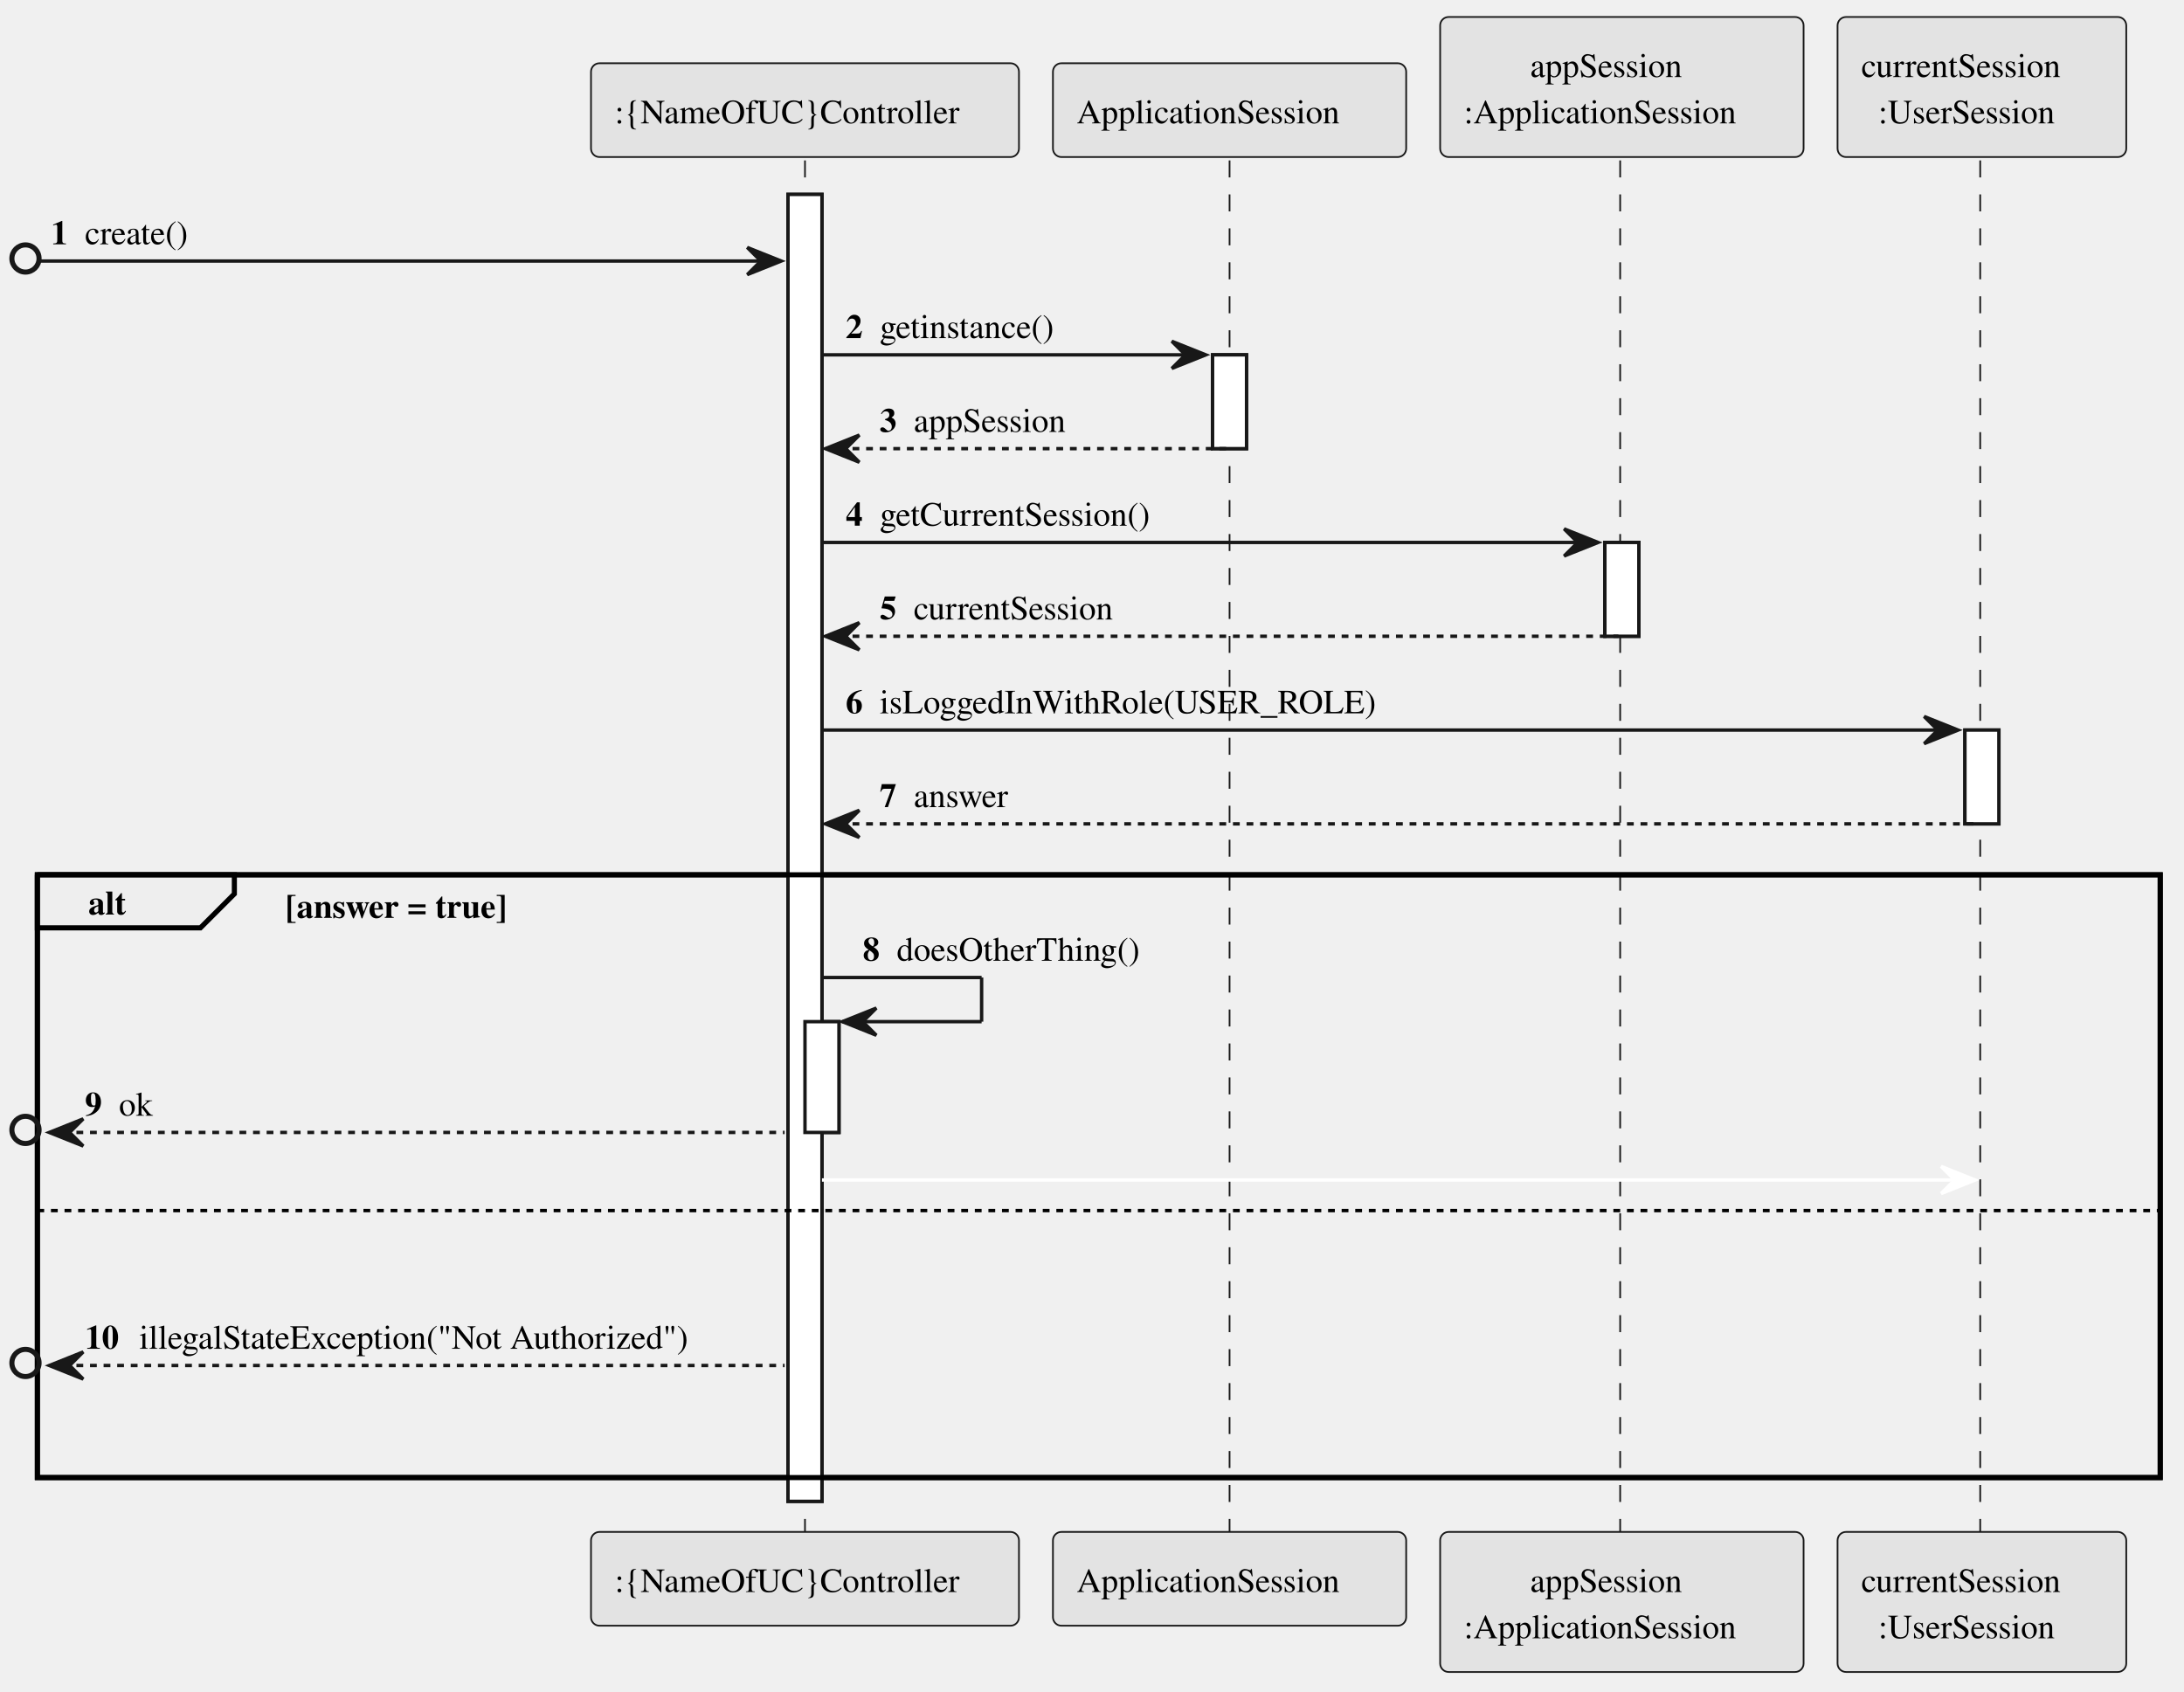
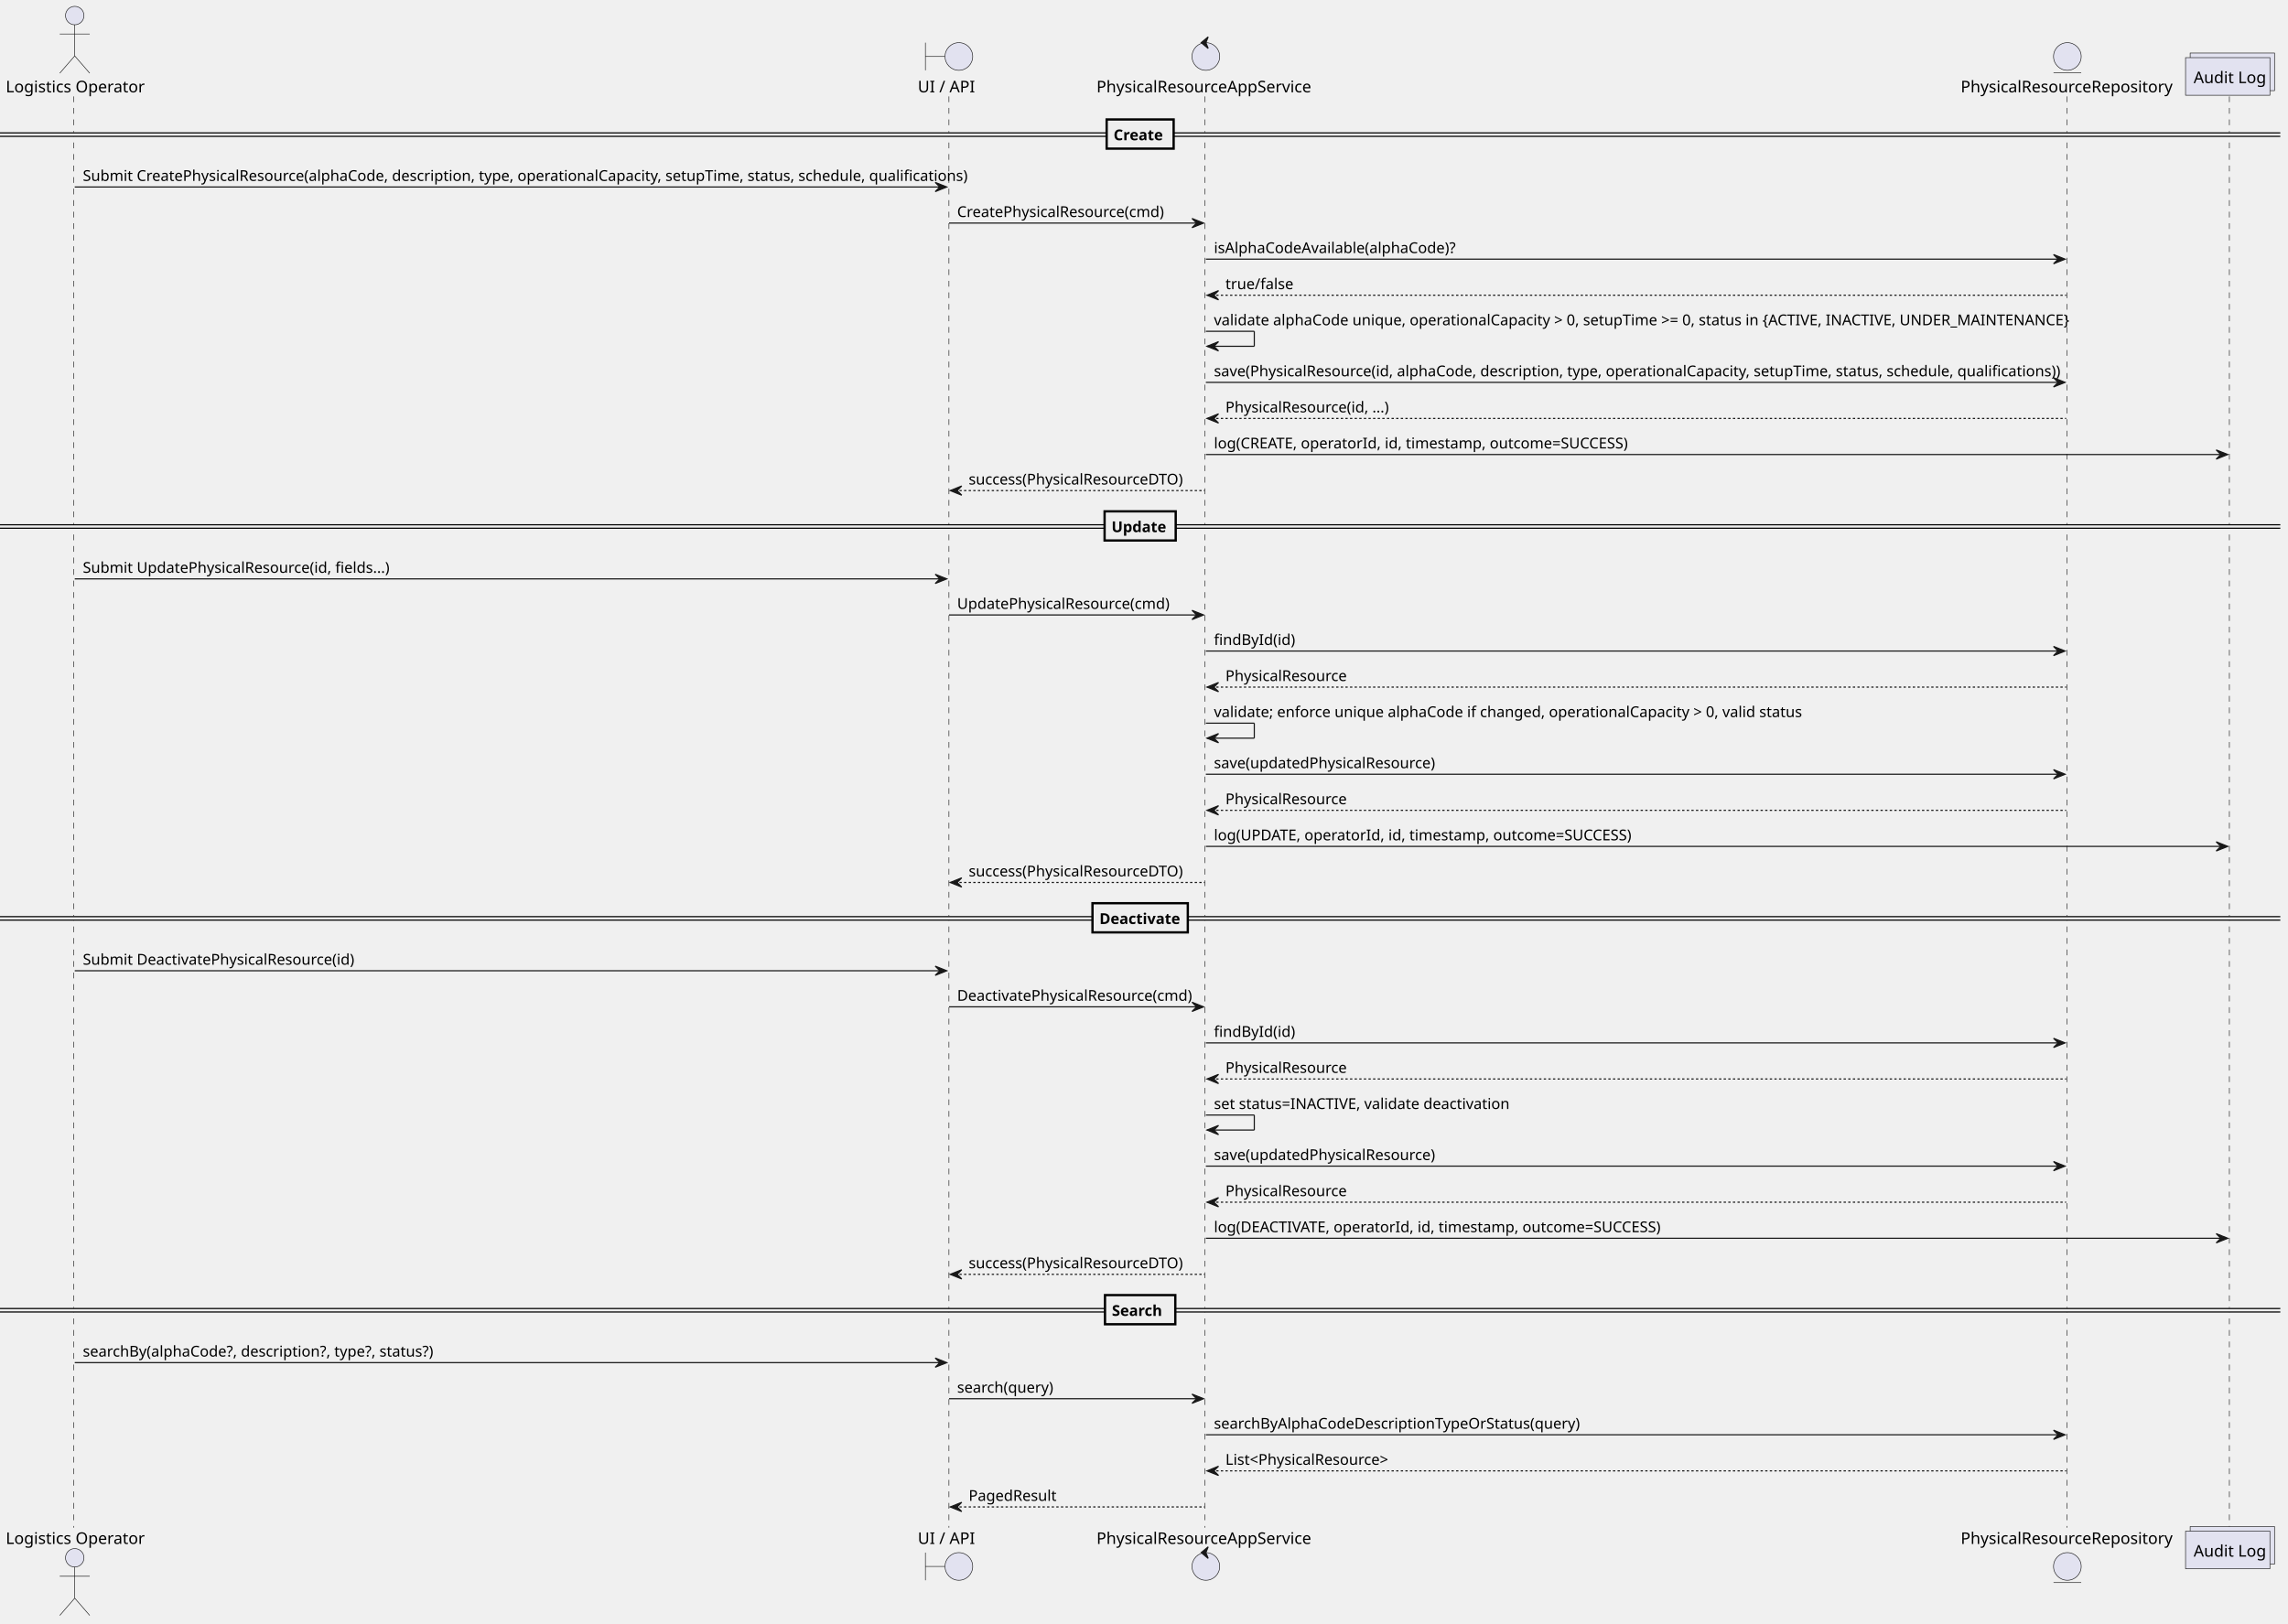
- <svg xmlns="http://www.w3.org/2000/svg" contentStyleType="text/css" height="498px" preserveAspectRatio="none" style="width:643px;height:498px;background:#FFFFFF;" version="1.1" viewBox="0 0 643 498" width="643px" zoomAndPan="magnify">
+ <svg xmlns="http://www.w3.org/2000/svg" contentStyleType="text/css" data-diagram-type="SEQUENCE" height="1408px" preserveAspectRatio="none" style="width:1984px;height:1408px;background:#FFFFFF;" version="1.1" viewBox="0 0 1984 1408" width="1984px" zoomAndPan="magnify">
  <defs />
  <g>
-     <rect fill="#FFFFFF" height="384.82" style="stroke:#181818;stroke-width:1.0;" width="10" x="232" y="57.24" />
-     <rect fill="#FFFFFF" height="32.62" style="stroke:#181818;stroke-width:1.0;" width="10" x="237" y="300.82" />
-     <rect fill="#FFFFFF" height="27.62" style="stroke:#181818;stroke-width:1.0;" width="10" x="357" y="104.48" />
-     <rect fill="#FFFFFF" height="27.62" style="stroke:#181818;stroke-width:1.0;" width="10" x="472.5" y="159.72" />
-     <rect fill="#FFFFFF" height="27.62" style="stroke:#181818;stroke-width:1.0;" width="10" x="578.5" y="214.96" />
-     <rect fill="none" height="177.48" style="stroke:#000000;stroke-width:1.5;" width="625" x="11" y="257.58" />
-     <line style="stroke:#181818;stroke-width:0.5;stroke-dasharray:5.0,5.0;" x1="237" x2="237" y1="47.24" y2="452.06" />
-     <line style="stroke:#181818;stroke-width:0.5;stroke-dasharray:5.0,5.0;" x1="362" x2="362" y1="47.24" y2="452.06" />
-     <line style="stroke:#181818;stroke-width:0.5;stroke-dasharray:5.0,5.0;" x1="477" x2="477" y1="47.24" y2="452.06" />
-     <line style="stroke:#181818;stroke-width:0.5;stroke-dasharray:5.0,5.0;" x1="583" x2="583" y1="47.24" y2="452.06" />
-     <rect fill="#E3E3E3" height="27.62" rx="2.5" ry="2.5" style="stroke:#181818;stroke-width:0.5;" width="126" x="174" y="18.62" />
-     <text fill="#000000" font-family="Times" font-size="10" lengthAdjust="spacing" textLength="112" x="181" y="36.31">:{NameOfUC}Controller</text>
-     <rect fill="#E3E3E3" height="27.62" rx="2.5" ry="2.5" style="stroke:#181818;stroke-width:0.5;" width="126" x="174" y="451.06" />
-     <text fill="#000000" font-family="Times" font-size="10" lengthAdjust="spacing" textLength="112" x="181" y="468.75">:{NameOfUC}Controller</text>
-     <rect fill="#E3E3E3" height="27.62" rx="2.5" ry="2.5" style="stroke:#181818;stroke-width:0.5;" width="104" x="310" y="18.62" />
-     <text fill="#000000" font-family="Times" font-size="10" lengthAdjust="spacing" textLength="90" x="317" y="36.31">ApplicationSession</text>
-     <rect fill="#E3E3E3" height="27.62" rx="2.5" ry="2.5" style="stroke:#181818;stroke-width:0.5;" width="104" x="310" y="451.06" />
-     <text fill="#000000" font-family="Times" font-size="10" lengthAdjust="spacing" textLength="90" x="317" y="468.75">ApplicationSession</text>
-     <rect fill="#E3E3E3" height="41.24" rx="2.5" ry="2.5" style="stroke:#181818;stroke-width:0.5;" width="107" x="424" y="5" />
-     <text fill="#000000" font-family="Times" font-size="10" lengthAdjust="spacing" textLength="54" x="450.5" y="22.69">appSession</text>
-     <text fill="#000000" font-family="Times" font-size="10" lengthAdjust="spacing" textLength="93" x="431" y="36.31">:ApplicationSession</text>
-     <rect fill="#E3E3E3" height="41.24" rx="2.5" ry="2.5" style="stroke:#181818;stroke-width:0.5;" width="107" x="424" y="451.06" />
-     <text fill="#000000" font-family="Times" font-size="10" lengthAdjust="spacing" textLength="54" x="450.5" y="468.75">appSession</text>
-     <text fill="#000000" font-family="Times" font-size="10" lengthAdjust="spacing" textLength="93" x="431" y="482.37">:ApplicationSession</text>
-     <rect fill="#E3E3E3" height="41.24" rx="2.5" ry="2.5" style="stroke:#181818;stroke-width:0.5;" width="85" x="541" y="5" />
-     <text fill="#000000" font-family="Times" font-size="10" lengthAdjust="spacing" textLength="71" x="548" y="22.69">currentSession</text>
-     <text fill="#000000" font-family="Times" font-size="10" lengthAdjust="spacing" textLength="61" x="553" y="36.31">:UserSession</text>
-     <rect fill="#E3E3E3" height="41.24" rx="2.5" ry="2.5" style="stroke:#181818;stroke-width:0.5;" width="85" x="541" y="451.06" />
-     <text fill="#000000" font-family="Times" font-size="10" lengthAdjust="spacing" textLength="71" x="548" y="468.75">currentSession</text>
-     <text fill="#000000" font-family="Times" font-size="10" lengthAdjust="spacing" textLength="61" x="553" y="482.37">:UserSession</text>
-     <rect fill="#FFFFFF" height="384.82" style="stroke:#181818;stroke-width:1.0;" width="10" x="232" y="57.24" />
-     <rect fill="#FFFFFF" height="32.62" style="stroke:#181818;stroke-width:1.0;" width="10" x="237" y="300.82" />
-     <rect fill="#FFFFFF" height="27.62" style="stroke:#181818;stroke-width:1.0;" width="10" x="357" y="104.48" />
-     <rect fill="#FFFFFF" height="27.62" style="stroke:#181818;stroke-width:1.0;" width="10" x="472.5" y="159.72" />
-     <rect fill="#FFFFFF" height="27.62" style="stroke:#181818;stroke-width:1.0;" width="10" x="578.5" y="214.96" />
-     <ellipse cx="7.5" cy="76.11" fill="none" rx="4" ry="4" style="stroke:#181818;stroke-width:1.5;" />
-     <polygon fill="#181818" points="220,72.86,230,76.86,220,80.86,224,76.86" style="stroke:#181818;stroke-width:1.0;" />
-     <line style="stroke:#181818;stroke-width:1.0;" x1="12" x2="226" y1="76.86" y2="76.86" />
-     <text fill="#000000" font-family="Times" font-size="10" font-weight="bold" lengthAdjust="spacing" textLength="6" x="15" y="71.93">1</text>
-     <text fill="#000000" font-family="Times" font-size="10" lengthAdjust="spacing" textLength="37" x="25" y="71.93">create()</text>
-     <polygon fill="#181818" points="345,100.48,355,104.48,345,108.48,349,104.48" style="stroke:#181818;stroke-width:1.0;" />
-     <line style="stroke:#181818;stroke-width:1.0;" x1="242" x2="351" y1="104.48" y2="104.48" />
-     <text fill="#000000" font-family="Times" font-size="10" font-weight="bold" lengthAdjust="spacing" textLength="6" x="249" y="99.55">2</text>
-     <text fill="#000000" font-family="Times" font-size="10" lengthAdjust="spacing" textLength="63" x="259" y="99.55">getinstance()</text>
-     <polygon fill="#181818" points="253,128.1,243,132.1,253,136.1,249,132.1" style="stroke:#181818;stroke-width:1.0;" />
-     <line style="stroke:#181818;stroke-width:1.0;stroke-dasharray:2.0,2.0;" x1="247" x2="361" y1="132.1" y2="132.1" />
-     <text fill="#000000" font-family="Times" font-size="10" font-weight="bold" lengthAdjust="spacing" textLength="6" x="259" y="127.17">3</text>
-     <text fill="#000000" font-family="Times" font-size="10" lengthAdjust="spacing" textLength="54" x="269" y="127.17">appSession</text>
-     <polygon fill="#181818" points="460.5,155.72,470.5,159.72,460.5,163.72,464.5,159.72" style="stroke:#181818;stroke-width:1.0;" />
-     <line style="stroke:#181818;stroke-width:1.0;" x1="242" x2="466.5" y1="159.72" y2="159.72" />
-     <text fill="#000000" font-family="Times" font-size="10" font-weight="bold" lengthAdjust="spacing" textLength="6" x="249" y="154.79">4</text>
-     <text fill="#000000" font-family="Times" font-size="10" lengthAdjust="spacing" textLength="94" x="259" y="154.79">getCurrentSession()</text>
-     <polygon fill="#181818" points="253,183.34,243,187.34,253,191.34,249,187.34" style="stroke:#181818;stroke-width:1.0;" />
-     <line style="stroke:#181818;stroke-width:1.0;stroke-dasharray:2.0,2.0;" x1="247" x2="476.5" y1="187.34" y2="187.34" />
-     <text fill="#000000" font-family="Times" font-size="10" font-weight="bold" lengthAdjust="spacing" textLength="6" x="259" y="182.41">5</text>
-     <text fill="#000000" font-family="Times" font-size="10" lengthAdjust="spacing" textLength="71" x="269" y="182.41">currentSession</text>
-     <polygon fill="#181818" points="566.5,210.96,576.5,214.96,566.5,218.96,570.5,214.96" style="stroke:#181818;stroke-width:1.0;" />
-     <line style="stroke:#181818;stroke-width:1.0;" x1="242" x2="572.5" y1="214.96" y2="214.96" />
-     <text fill="#000000" font-family="Times" font-size="10" font-weight="bold" lengthAdjust="spacing" textLength="6" x="249" y="210.03">6</text>
-     <text fill="#000000" font-family="Times" font-size="10" lengthAdjust="spacing" textLength="154" x="259" y="210.03">isLoggedInWithRole(USER_ROLE)</text>
-     <polygon fill="#181818" points="253,238.58,243,242.58,253,246.58,249,242.58" style="stroke:#181818;stroke-width:1.0;" />
-     <line style="stroke:#181818;stroke-width:1.0;stroke-dasharray:2.0,2.0;" x1="247" x2="582.5" y1="242.58" y2="242.58" />
-     <text fill="#000000" font-family="Times" font-size="10" font-weight="bold" lengthAdjust="spacing" textLength="6" x="259" y="237.65">7</text>
-     <text fill="#000000" font-family="Times" font-size="10" lengthAdjust="spacing" textLength="35" x="269" y="237.65">answer</text>
-     <path d="M11,257.58 L69,257.58 L69,263.2 L59,273.2 L11,273.2 L11,257.58 " fill="#EEEEEE" style="stroke:#000000;stroke-width:1.5;" />
-     <rect fill="none" height="177.48" style="stroke:#000000;stroke-width:1.5;" width="625" x="11" y="257.58" />
-     <text fill="#000000" font-family="Times" font-size="10" font-weight="bold" lengthAdjust="spacing" textLength="13" x="26" y="269.27">alt</text>
-     <text fill="#000000" font-family="Times" font-size="10" font-weight="bold" lengthAdjust="spacing" textLength="78" x="84" y="270.27">[answer = true]</text>
-     <line style="stroke:#181818;stroke-width:1.0;" x1="242" x2="289" y1="287.82" y2="287.82" />
-     <line style="stroke:#181818;stroke-width:1.0;" x1="289" x2="289" y1="287.82" y2="300.82" />
-     <line style="stroke:#181818;stroke-width:1.0;" x1="248" x2="289" y1="300.82" y2="300.82" />
-     <polygon fill="#181818" points="258,296.82,248,300.82,258,304.82,254,300.82" style="stroke:#181818;stroke-width:1.0;" />
-     <text fill="#000000" font-family="Times" font-size="10" font-weight="bold" lengthAdjust="spacing" textLength="6" x="254" y="282.89">8</text>
-     <text fill="#000000" font-family="Times" font-size="10" lengthAdjust="spacing" textLength="84" x="264" y="282.89">doesOtherThing()</text>
-     <ellipse cx="7.5" cy="332.69" fill="none" rx="4" ry="4" style="stroke:#181818;stroke-width:1.5;" />
-     <polygon fill="#181818" points="24.5,329.44,14.5,333.44,24.5,337.44,20.5,333.44" style="stroke:#181818;stroke-width:1.0;" />
-     <line style="stroke:#181818;stroke-width:1.0;stroke-dasharray:2.0,2.0;" x1="22.5" x2="231" y1="333.44" y2="333.44" />
-     <text fill="#000000" font-family="Times" font-size="10" font-weight="bold" lengthAdjust="spacing" textLength="6" x="25" y="328.51">9</text>
-     <text fill="#000000" font-family="Times" font-size="10" lengthAdjust="spacing" textLength="11" x="35" y="328.51">ok</text>
-     <polygon fill="#FFFFFF" points="571.5,343.44,581.5,347.44,571.5,351.44,575.5,347.44" style="stroke:#FFFFFF;stroke-width:1.0;" />
-     <line style="stroke:#FFFFFF;stroke-width:1.0;" x1="242" x2="577.5" y1="347.44" y2="347.44" />
-     <line style="stroke:#000000;stroke-width:1.0;stroke-dasharray:2.0,2.0;" x1="11" x2="636" y1="356.44" y2="356.44" />
-     <ellipse cx="7.5" cy="401.31" fill="none" rx="4" ry="4" style="stroke:#181818;stroke-width:1.5;" />
-     <polygon fill="#181818" points="24.5,398.06,14.5,402.06,24.5,406.06,20.5,402.06" style="stroke:#181818;stroke-width:1.0;" />
-     <line style="stroke:#181818;stroke-width:1.0;stroke-dasharray:2.0,2.0;" x1="22.5" x2="231" y1="402.06" y2="402.06" />
-     <text fill="#000000" font-family="Times" font-size="10" font-weight="bold" lengthAdjust="spacing" textLength="12" x="25" y="397.13">10</text>
-     <text fill="#000000" font-family="Times" font-size="10" lengthAdjust="spacing" textLength="189" x="41" y="397.13">illegalStateException("Not Authorized")</text>
+     <g>
+       <rect fill="#000000" fill-opacity="0" height="1241.477" width="8" x="60.803" y="83.621" />
+       <line style="stroke:#181818;stroke-width:0.5;stroke-dasharray:5,5;" x1="64" x2="64" y1="83.621" y2="1325.098" />
+     </g>
+     <g>
+       <rect fill="#000000" fill-opacity="0" height="1241.477" width="8" x="818.96" y="83.621" />
+       <line style="stroke:#181818;stroke-width:0.5;stroke-dasharray:5,5;" x1="822.843" x2="822.843" y1="83.621" y2="1325.098" />
+     </g>
+     <g>
+       <rect fill="#000000" fill-opacity="0" height="1241.477" width="8" x="1041.642" y="83.621" />
+       <line style="stroke:#181818;stroke-width:0.5;stroke-dasharray:5,5;" x1="1044.822" x2="1044.822" y1="83.621" y2="1325.098" />
+     </g>
+     <g>
+       <rect fill="#000000" fill-opacity="0" height="1241.477" width="8" x="1788.682" y="83.621" />
+       <line style="stroke:#181818;stroke-width:0.5;stroke-dasharray:5,5;" x1="1792.2" x2="1792.2" y1="83.621" y2="1325.098" />
+     </g>
+     <g>
+       <rect fill="#000000" fill-opacity="0" height="1241.477" width="8" x="1929.744" y="83.621" />
+       <line style="stroke:#181818;stroke-width:0.5;stroke-dasharray:5,5;" x1="1933.165" x2="1933.165" y1="83.621" y2="1325.098" />
+     </g>
+     <g class="participant participant-head" data-participant="Operator">
+       <text fill="#000000" font-family="sans-serif" font-size="14" lengthAdjust="spacing" textLength="113.606" x="5" y="80.107">Logistics Operator</text>
+       <ellipse cx="64.803" cy="13.5" fill="#E2E2F0" rx="8" ry="8" style="stroke:#181818;stroke-width:0.5;" />
+       <path d="M64.803,21.5 L64.803,48.5 M51.803,29.5 L77.803,29.5 M64.803,48.5 L51.803,63.5 M64.803,48.5 L77.803,63.5" fill="none" style="stroke:#181818;stroke-width:0.5;" />
+     </g>
+     <g class="participant participant-tail" data-participant="Operator">
+       <text fill="#000000" font-family="sans-serif" font-size="14" lengthAdjust="spacing" textLength="113.606" x="5" y="1339.205">Logistics Operator</text>
+       <ellipse cx="64.803" cy="1351.219" fill="#E2E2F0" rx="8" ry="8" style="stroke:#181818;stroke-width:0.5;" />
+       <path d="M64.803,1359.219 L64.803,1386.219 M51.803,1367.219 L77.803,1367.219 M64.803,1386.219 L51.803,1401.219 M64.803,1386.219 L77.803,1401.219" fill="none" style="stroke:#181818;stroke-width:0.5;" />
+     </g>
+     <g class="participant participant-head" data-participant="UI">
+       <text fill="#000000" font-family="sans-serif" font-size="14" lengthAdjust="spacing" textLength="48.234" x="795.843" y="80.107">UI / API</text>
+       <path d="M802.46,37 L802.46,61 M802.46,49 L819.46,49" fill="none" style="stroke:#181818;stroke-width:0.5;" />
+       <ellipse cx="831.46" cy="49" fill="#E2E2F0" rx="12" ry="12" style="stroke:#181818;stroke-width:0.5;" />
+     </g>
+     <g class="participant participant-tail" data-participant="UI">
+       <text fill="#000000" font-family="sans-serif" font-size="14" lengthAdjust="spacing" textLength="48.234" x="795.843" y="1339.205">UI / API</text>
+       <path d="M802.46,1346.719 L802.46,1370.719 M802.46,1358.719 L819.46,1358.719" fill="none" style="stroke:#181818;stroke-width:0.5;" />
+       <ellipse cx="831.46" cy="1358.719" fill="#E2E2F0" rx="12" ry="12" style="stroke:#181818;stroke-width:0.5;" />
+     </g>
+     <g class="participant participant-head" data-participant="App">
+       <text fill="#000000" font-family="sans-serif" font-size="14" lengthAdjust="spacing" textLength="183.641" x="950.822" y="80.107">PhysicalResourceAppService</text>
+       <ellipse cx="1045.642" cy="49" fill="#E2E2F0" rx="12" ry="12" style="stroke:#181818;stroke-width:0.5;" />
+       <polygon fill="#181818" points="1041.642,37,1047.642,32,1045.642,37,1047.642,42,1041.642,37" style="stroke:#181818;stroke-width:1;" />
+     </g>
+     <g class="participant participant-tail" data-participant="App">
+       <text fill="#000000" font-family="sans-serif" font-size="14" lengthAdjust="spacing" textLength="183.641" x="950.822" y="1339.205">PhysicalResourceAppService</text>
+       <ellipse cx="1045.642" cy="1358.719" fill="#E2E2F0" rx="12" ry="12" style="stroke:#181818;stroke-width:0.5;" />
+       <polygon fill="#181818" points="1041.642,1346.719,1047.642,1341.719,1045.642,1346.719,1047.642,1351.719,1041.642,1346.719" style="stroke:#181818;stroke-width:1;" />
+     </g>
+     <g class="participant participant-head" data-participant="Repo">
+       <text fill="#000000" font-family="sans-serif" font-size="14" lengthAdjust="spacing" textLength="178.965" x="1700.2" y="80.107">PhysicalResourceRepository</text>
+       <ellipse cx="1792.682" cy="49" fill="#E2E2F0" rx="12" ry="12" style="stroke:#181818;stroke-width:0.5;" />
+       <line style="stroke:#181818;stroke-width:0.5;" x1="1780.682" x2="1804.682" y1="63" y2="63" />
+     </g>
+     <g class="participant participant-tail" data-participant="Repo">
+       <text fill="#000000" font-family="sans-serif" font-size="14" lengthAdjust="spacing" textLength="178.965" x="1700.2" y="1339.205">PhysicalResourceRepository</text>
+       <ellipse cx="1792.682" cy="1358.719" fill="#E2E2F0" rx="12" ry="12" style="stroke:#181818;stroke-width:0.5;" />
+       <line style="stroke:#181818;stroke-width:0.5;" x1="1780.682" x2="1804.682" y1="1372.719" y2="1372.719" />
+     </g>
+     <g class="participant participant-head" data-participant="Audit">
+       <rect fill="#E2E2F0" height="32.621" style="stroke:#181818;stroke-width:0.5;" width="73.158" x="1899.165" y="46" />
+       <rect fill="#E2E2F0" height="32.621" style="stroke:#181818;stroke-width:0.5;" width="73.158" x="1895.165" y="50" />
+       <text fill="#000000" font-family="sans-serif" font-size="14" lengthAdjust="spacing" textLength="59.158" x="1902.165" y="72.107">Audit Log</text>
+     </g>
+     <g class="participant participant-tail" data-participant="Audit">
+       <rect fill="#E2E2F0" height="32.621" style="stroke:#181818;stroke-width:0.5;" width="73.158" x="1899.165" y="1324.098" />
+       <rect fill="#E2E2F0" height="32.621" style="stroke:#181818;stroke-width:0.5;" width="73.158" x="1895.165" y="1328.098" />
+       <text fill="#000000" font-family="sans-serif" font-size="14" lengthAdjust="spacing" textLength="59.158" x="1902.165" y="1350.205">Audit Log</text>
+     </g>
+     <rect fill="#EEEEEE" height="3" style="stroke:#EEEEEE;stroke-width:1;" width="1977.323" x="0" y="115.267" />
+     <line style="stroke:#000000;stroke-width:1;" x1="0" x2="1977.323" y1="115.267" y2="115.267" />
+     <line style="stroke:#000000;stroke-width:1;" x1="0" x2="1977.323" y1="118.267" y2="118.267" />
+     <rect fill="#EEEEEE" height="25.291" style="stroke:#000000;stroke-width:2;" width="58.078" x="959.622" y="103.621" />
+     <text fill="#000000" font-family="sans-serif" font-size="13" font-weight="bold" lengthAdjust="spacing" textLength="40.466" x="965.622" y="121.649">Create</text>
+     <g class="message" data-participant-1="Operator" data-participant-2="UI">
+       <polygon fill="#181818" points="810.96,158.203,820.96,162.203,810.96,166.203,814.96,162.203" style="stroke:#181818;stroke-width:1;" />
+       <line style="stroke:#181818;stroke-width:1;" x1="64.803" x2="816.96" y1="162.203" y2="162.203" />
+       <text fill="#000000" font-family="sans-serif" font-size="13" lengthAdjust="spacing" textLength="734.157" x="71.803" y="156.94">Submit CreatePhysicalResource(alphaCode, description, type, operationalCapacity, setupTime, status, schedule, qualifications)</text>
+     </g>
+     <g class="message" data-participant-1="UI" data-participant-2="App">
+       <polygon fill="#181818" points="1033.642,189.494,1043.642,193.494,1033.642,197.494,1037.642,193.494" style="stroke:#181818;stroke-width:1;" />
+       <line style="stroke:#181818;stroke-width:1;" x1="822.96" x2="1039.642" y1="193.494" y2="193.494" />
+       <text fill="#000000" font-family="sans-serif" font-size="13" lengthAdjust="spacing" textLength="176.281" x="829.96" y="188.231">CreatePhysicalResource(cmd)</text>
+     </g>
+     <g class="message" data-participant-1="App" data-participant-2="Repo">
+       <polygon fill="#181818" points="1780.682,220.785,1790.682,224.785,1780.682,228.785,1784.682,224.785" style="stroke:#181818;stroke-width:1;" />
+       <line style="stroke:#181818;stroke-width:1;" x1="1045.642" x2="1786.682" y1="224.785" y2="224.785" />
+       <text fill="#000000" font-family="sans-serif" font-size="13" lengthAdjust="spacing" textLength="205.245" x="1052.642" y="219.523">isAlphaCodeAvailable(alphaCode)?</text>
+     </g>
+     <g class="message" data-participant-1="Repo" data-participant-2="App">
+       <polygon fill="#181818" points="1056.642,252.076,1046.642,256.076,1056.642,260.076,1052.642,256.076" style="stroke:#181818;stroke-width:1;" />
+       <line style="stroke:#181818;stroke-width:1;stroke-dasharray:2,2;" x1="1050.642" x2="1791.682" y1="256.076" y2="256.076" />
+       <text fill="#000000" font-family="sans-serif" font-size="13" lengthAdjust="spacing" textLength="53.473" x="1062.642" y="250.814">true/false</text>
+     </g>
+     <g class="message" data-participant-1="App" data-participant-2="App">
+       <line style="stroke:#181818;stroke-width:1;" x1="1045.642" x2="1087.642" y1="287.367" y2="287.367" />
+       <line style="stroke:#181818;stroke-width:1;" x1="1087.642" x2="1087.642" y1="287.367" y2="300.367" />
+       <line style="stroke:#181818;stroke-width:1;" x1="1046.642" x2="1087.642" y1="300.367" y2="300.367" />
+       <polygon fill="#181818" points="1056.642,296.367,1046.642,300.367,1056.642,304.367,1052.642,300.367" style="stroke:#181818;stroke-width:1;" />
+       <text fill="#000000" font-family="sans-serif" font-size="13" lengthAdjust="spacing" textLength="733.04" x="1052.642" y="282.104">validate alphaCode unique, operationalCapacity &gt; 0, setupTime &gt;= 0, status in {ACTIVE, INACTIVE, UNDER_MAINTENANCE}</text>
+     </g>
+     <g class="message" data-participant-1="App" data-participant-2="Repo">
+       <polygon fill="#181818" points="1780.682,327.658,1790.682,331.658,1780.682,335.658,1784.682,331.658" style="stroke:#181818;stroke-width:1;" />
+       <line style="stroke:#181818;stroke-width:1;" x1="1045.642" x2="1786.682" y1="331.658" y2="331.658" />
+       <text fill="#000000" font-family="sans-serif" font-size="13" lengthAdjust="spacing" textLength="704.526" x="1052.642" y="326.396">save(PhysicalResource(id, alphaCode, description, type, operationalCapacity, setupTime, status, schedule, qualifications))</text>
+     </g>
+     <g class="message" data-participant-1="Repo" data-participant-2="App">
+       <polygon fill="#181818" points="1056.642,358.949,1046.642,362.949,1056.642,366.949,1052.642,362.949" style="stroke:#181818;stroke-width:1;" />
+       <line style="stroke:#181818;stroke-width:1;stroke-dasharray:2,2;" x1="1050.642" x2="1791.682" y1="362.949" y2="362.949" />
+       <text fill="#000000" font-family="sans-serif" font-size="13" lengthAdjust="spacing" textLength="140.88" x="1062.642" y="357.687">PhysicalResource(id, ...)</text>
+     </g>
+     <g class="message" data-participant-1="App" data-participant-2="Audit">
+       <polygon fill="#181818" points="1921.744,390.24,1931.744,394.24,1921.744,398.24,1925.744,394.24" style="stroke:#181818;stroke-width:1;" />
+       <line style="stroke:#181818;stroke-width:1;" x1="1045.642" x2="1927.744" y1="394.24" y2="394.24" />
+       <text fill="#000000" font-family="sans-serif" font-size="13" lengthAdjust="spacing" textLength="357.272" x="1052.642" y="388.978">log(CREATE, operatorId, id, timestamp, outcome=SUCCESS)</text>
+     </g>
+     <g class="message" data-participant-1="App" data-participant-2="UI">
+       <polygon fill="#181818" points="833.96,421.531,823.96,425.531,833.96,429.531,829.96,425.531" style="stroke:#181818;stroke-width:1;" />
+       <line style="stroke:#181818;stroke-width:1;stroke-dasharray:2,2;" x1="827.96" x2="1044.642" y1="425.531" y2="425.531" />
+       <text fill="#000000" font-family="sans-serif" font-size="13" lengthAdjust="spacing" textLength="187.103" x="839.96" y="420.269">success(PhysicalResourceDTO)</text>
+     </g>
+     <rect fill="#EEEEEE" height="3" style="stroke:#EEEEEE;stroke-width:1;" width="1977.323" x="0" y="455.177" />
+     <line style="stroke:#000000;stroke-width:1;" x1="0" x2="1977.323" y1="455.177" y2="455.177" />
+     <line style="stroke:#000000;stroke-width:1;" x1="0" x2="1977.323" y1="458.177" y2="458.177" />
+     <rect fill="#EEEEEE" height="25.291" style="stroke:#000000;stroke-width:2;" width="61.671" x="957.826" y="443.531" />
+     <text fill="#000000" font-family="sans-serif" font-size="13" font-weight="bold" lengthAdjust="spacing" textLength="44.059" x="963.826" y="461.56">Update</text>
+     <g class="message" data-participant-1="Operator" data-participant-2="UI">
+       <polygon fill="#181818" points="810.96,498.113,820.96,502.113,810.96,506.113,814.96,502.113" style="stroke:#181818;stroke-width:1;" />
+       <line style="stroke:#181818;stroke-width:1;" x1="64.803" x2="816.96" y1="502.113" y2="502.113" />
+       <text fill="#000000" font-family="sans-serif" font-size="13" lengthAdjust="spacing" textLength="257.22" x="71.803" y="496.851">Submit UpdatePhysicalResource(id, fields...)</text>
+     </g>
+     <g class="message" data-participant-1="UI" data-participant-2="App">
+       <polygon fill="#181818" points="1033.642,529.404,1043.642,533.404,1033.642,537.404,1037.642,533.404" style="stroke:#181818;stroke-width:1;" />
+       <line style="stroke:#181818;stroke-width:1;" x1="822.96" x2="1039.642" y1="533.404" y2="533.404" />
+       <text fill="#000000" font-family="sans-serif" font-size="13" lengthAdjust="spacing" textLength="179.182" x="829.96" y="528.142">UpdatePhysicalResource(cmd)</text>
+     </g>
+     <g class="message" data-participant-1="App" data-participant-2="Repo">
+       <polygon fill="#181818" points="1780.682,560.695,1790.682,564.695,1780.682,568.695,1784.682,564.695" style="stroke:#181818;stroke-width:1;" />
+       <line style="stroke:#181818;stroke-width:1;" x1="1045.642" x2="1786.682" y1="564.695" y2="564.695" />
+       <text fill="#000000" font-family="sans-serif" font-size="13" lengthAdjust="spacing" textLength="65.749" x="1052.642" y="559.433">findById(id)</text>
+     </g>
+     <g class="message" data-participant-1="Repo" data-participant-2="App">
+       <polygon fill="#181818" points="1056.642,591.986,1046.642,595.986,1056.642,599.986,1052.642,595.986" style="stroke:#181818;stroke-width:1;" />
+       <line style="stroke:#181818;stroke-width:1;stroke-dasharray:2,2;" x1="1050.642" x2="1791.682" y1="595.986" y2="595.986" />
+       <text fill="#000000" font-family="sans-serif" font-size="13" lengthAdjust="spacing" textLength="104.044" x="1062.642" y="590.724">PhysicalResource</text>
+     </g>
+     <g class="message" data-participant-1="App" data-participant-2="App">
+       <line style="stroke:#181818;stroke-width:1;" x1="1045.642" x2="1087.642" y1="627.277" y2="627.277" />
+       <line style="stroke:#181818;stroke-width:1;" x1="1087.642" x2="1087.642" y1="627.277" y2="640.277" />
+       <line style="stroke:#181818;stroke-width:1;" x1="1046.642" x2="1087.642" y1="640.277" y2="640.277" />
+       <polygon fill="#181818" points="1056.642,636.277,1046.642,640.277,1056.642,644.277,1052.642,640.277" style="stroke:#181818;stroke-width:1;" />
+       <text fill="#000000" font-family="sans-serif" font-size="13" lengthAdjust="spacing" textLength="484.574" x="1052.642" y="622.015">validate; enforce unique alphaCode if changed, operationalCapacity &gt; 0, valid status</text>
+     </g>
+     <g class="message" data-participant-1="App" data-participant-2="Repo">
+       <polygon fill="#181818" points="1780.682,667.568,1790.682,671.568,1780.682,675.568,1784.682,671.568" style="stroke:#181818;stroke-width:1;" />
+       <line style="stroke:#181818;stroke-width:1;" x1="1045.642" x2="1786.682" y1="671.568" y2="671.568" />
+       <text fill="#000000" font-family="sans-serif" font-size="13" lengthAdjust="spacing" textLength="187.154" x="1052.642" y="666.306">save(updatedPhysicalResource)</text>
+     </g>
+     <g class="message" data-participant-1="Repo" data-participant-2="App">
+       <polygon fill="#181818" points="1056.642,698.859,1046.642,702.859,1056.642,706.859,1052.642,702.859" style="stroke:#181818;stroke-width:1;" />
+       <line style="stroke:#181818;stroke-width:1;stroke-dasharray:2,2;" x1="1050.642" x2="1791.682" y1="702.859" y2="702.859" />
+       <text fill="#000000" font-family="sans-serif" font-size="13" lengthAdjust="spacing" textLength="104.044" x="1062.642" y="697.597">PhysicalResource</text>
+     </g>
+     <g class="message" data-participant-1="App" data-participant-2="Audit">
+       <polygon fill="#181818" points="1921.744,730.15,1931.744,734.15,1921.744,738.15,1925.744,734.15" style="stroke:#181818;stroke-width:1;" />
+       <line style="stroke:#181818;stroke-width:1;" x1="1045.642" x2="1927.744" y1="734.15" y2="734.15" />
+       <text fill="#000000" font-family="sans-serif" font-size="13" lengthAdjust="spacing" textLength="357.272" x="1052.642" y="728.888">log(UPDATE, operatorId, id, timestamp, outcome=SUCCESS)</text>
+     </g>
+     <g class="message" data-participant-1="App" data-participant-2="UI">
+       <polygon fill="#181818" points="833.96,761.441,823.96,765.441,833.96,769.441,829.96,765.441" style="stroke:#181818;stroke-width:1;" />
+       <line style="stroke:#181818;stroke-width:1;stroke-dasharray:2,2;" x1="827.96" x2="1044.642" y1="765.441" y2="765.441" />
+       <text fill="#000000" font-family="sans-serif" font-size="13" lengthAdjust="spacing" textLength="187.103" x="839.96" y="760.179">success(PhysicalResourceDTO)</text>
+     </g>
+     <rect fill="#EEEEEE" height="3" style="stroke:#EEEEEE;stroke-width:1;" width="1977.323" x="0" y="795.087" />
+     <line style="stroke:#000000;stroke-width:1;" x1="0" x2="1977.323" y1="795.087" y2="795.087" />
+     <line style="stroke:#000000;stroke-width:1;" x1="0" x2="1977.323" y1="798.087" y2="798.087" />
+     <rect fill="#EEEEEE" height="25.291" style="stroke:#000000;stroke-width:2;" width="82.65" x="947.336" y="783.441" />
+     <text fill="#000000" font-family="sans-serif" font-size="13" font-weight="bold" lengthAdjust="spacing" textLength="65.038" x="953.336" y="801.47">Deactivate</text>
+     <g class="message" data-participant-1="Operator" data-participant-2="UI">
+       <polygon fill="#181818" points="810.96,838.023,820.96,842.023,810.96,846.023,814.96,842.023" style="stroke:#181818;stroke-width:1;" />
+       <line style="stroke:#181818;stroke-width:1;" x1="64.803" x2="816.96" y1="842.023" y2="842.023" />
+       <text fill="#000000" font-family="sans-serif" font-size="13" lengthAdjust="spacing" textLength="228.312" x="71.803" y="836.761">Submit DeactivatePhysicalResource(id)</text>
+     </g>
+     <g class="message" data-participant-1="UI" data-participant-2="App">
+       <polygon fill="#181818" points="1033.642,869.314,1043.642,873.314,1033.642,877.314,1037.642,873.314" style="stroke:#181818;stroke-width:1;" />
+       <line style="stroke:#181818;stroke-width:1;" x1="822.96" x2="1039.642" y1="873.314" y2="873.314" />
+       <text fill="#000000" font-family="sans-serif" font-size="13" lengthAdjust="spacing" textLength="198.682" x="829.96" y="868.052">DeactivatePhysicalResource(cmd)</text>
+     </g>
+     <g class="message" data-participant-1="App" data-participant-2="Repo">
+       <polygon fill="#181818" points="1780.682,900.606,1790.682,904.606,1780.682,908.606,1784.682,904.606" style="stroke:#181818;stroke-width:1;" />
+       <line style="stroke:#181818;stroke-width:1;" x1="1045.642" x2="1786.682" y1="904.606" y2="904.606" />
+       <text fill="#000000" font-family="sans-serif" font-size="13" lengthAdjust="spacing" textLength="65.749" x="1052.642" y="899.343">findById(id)</text>
+     </g>
+     <g class="message" data-participant-1="Repo" data-participant-2="App">
+       <polygon fill="#181818" points="1056.642,931.896,1046.642,935.896,1056.642,939.896,1052.642,935.896" style="stroke:#181818;stroke-width:1;" />
+       <line style="stroke:#181818;stroke-width:1;stroke-dasharray:2,2;" x1="1050.642" x2="1791.682" y1="935.896" y2="935.896" />
+       <text fill="#000000" font-family="sans-serif" font-size="13" lengthAdjust="spacing" textLength="104.044" x="1062.642" y="930.634">PhysicalResource</text>
+     </g>
+     <g class="message" data-participant-1="App" data-participant-2="App">
+       <line style="stroke:#181818;stroke-width:1;" x1="1045.642" x2="1087.642" y1="967.188" y2="967.188" />
+       <line style="stroke:#181818;stroke-width:1;" x1="1087.642" x2="1087.642" y1="967.188" y2="980.188" />
+       <line style="stroke:#181818;stroke-width:1;" x1="1046.642" x2="1087.642" y1="980.188" y2="980.188" />
+       <polygon fill="#181818" points="1056.642,976.188,1046.642,980.188,1056.642,984.188,1052.642,980.188" style="stroke:#181818;stroke-width:1;" />
+       <text fill="#000000" font-family="sans-serif" font-size="13" lengthAdjust="spacing" textLength="248.206" x="1052.642" y="961.925">set status=INACTIVE, validate deactivation</text>
+     </g>
+     <g class="message" data-participant-1="App" data-participant-2="Repo">
+       <polygon fill="#181818" points="1780.682,1007.479,1790.682,1011.479,1780.682,1015.479,1784.682,1011.479" style="stroke:#181818;stroke-width:1;" />
+       <line style="stroke:#181818;stroke-width:1;" x1="1045.642" x2="1786.682" y1="1011.479" y2="1011.479" />
+       <text fill="#000000" font-family="sans-serif" font-size="13" lengthAdjust="spacing" textLength="187.154" x="1052.642" y="1006.216">save(updatedPhysicalResource)</text>
+     </g>
+     <g class="message" data-participant-1="Repo" data-participant-2="App">
+       <polygon fill="#181818" points="1056.642,1038.77,1046.642,1042.77,1056.642,1046.77,1052.642,1042.77" style="stroke:#181818;stroke-width:1;" />
+       <line style="stroke:#181818;stroke-width:1;stroke-dasharray:2,2;" x1="1050.642" x2="1791.682" y1="1042.77" y2="1042.77" />
+       <text fill="#000000" font-family="sans-serif" font-size="13" lengthAdjust="spacing" textLength="104.044" x="1062.642" y="1037.507">PhysicalResource</text>
+     </g>
+     <g class="message" data-participant-1="App" data-participant-2="Audit">
+       <polygon fill="#181818" points="1921.744,1070.061,1931.744,1074.061,1921.744,1078.061,1925.744,1074.061" style="stroke:#181818;stroke-width:1;" />
+       <line style="stroke:#181818;stroke-width:1;" x1="1045.642" x2="1927.744" y1="1074.061" y2="1074.061" />
+       <text fill="#000000" font-family="sans-serif" font-size="13" lengthAdjust="spacing" textLength="386.166" x="1052.642" y="1068.798">log(DEACTIVATE, operatorId, id, timestamp, outcome=SUCCESS)</text>
+     </g>
+     <g class="message" data-participant-1="App" data-participant-2="UI">
+       <polygon fill="#181818" points="833.96,1101.352,823.96,1105.352,833.96,1109.352,829.96,1105.352" style="stroke:#181818;stroke-width:1;" />
+       <line style="stroke:#181818;stroke-width:1;stroke-dasharray:2,2;" x1="827.96" x2="1044.642" y1="1105.352" y2="1105.352" />
+       <text fill="#000000" font-family="sans-serif" font-size="13" lengthAdjust="spacing" textLength="187.103" x="839.96" y="1100.089">success(PhysicalResourceDTO)</text>
+     </g>
+     <rect fill="#EEEEEE" height="3" style="stroke:#EEEEEE;stroke-width:1;" width="1977.323" x="0" y="1134.997" />
+     <line style="stroke:#000000;stroke-width:1;" x1="0" x2="1977.323" y1="1134.997" y2="1134.997" />
+     <line style="stroke:#000000;stroke-width:1;" x1="0" x2="1977.323" y1="1137.997" y2="1137.997" />
+     <rect fill="#EEEEEE" height="25.291" style="stroke:#000000;stroke-width:2;" width="60.973" x="958.175" y="1123.352" />
+     <text fill="#000000" font-family="sans-serif" font-size="13" font-weight="bold" lengthAdjust="spacing" textLength="43.361" x="964.175" y="1141.38">Search</text>
+     <g class="message" data-participant-1="Operator" data-participant-2="UI">
+       <polygon fill="#181818" points="810.96,1177.934,820.96,1181.934,810.96,1185.934,814.96,1181.934" style="stroke:#181818;stroke-width:1;" />
+       <line style="stroke:#181818;stroke-width:1;" x1="64.803" x2="816.96" y1="1181.934" y2="1181.934" />
+       <text fill="#000000" font-family="sans-serif" font-size="13" lengthAdjust="spacing" textLength="298.448" x="71.803" y="1176.671">searchBy(alphaCode?, description?, type?, status?)</text>
+     </g>
+     <g class="message" data-participant-1="UI" data-participant-2="App">
+       <polygon fill="#181818" points="1033.642,1209.225,1043.642,1213.225,1033.642,1217.225,1037.642,1213.225" style="stroke:#181818;stroke-width:1;" />
+       <line style="stroke:#181818;stroke-width:1;" x1="822.96" x2="1039.642" y1="1213.225" y2="1213.225" />
+       <text fill="#000000" font-family="sans-serif" font-size="13" lengthAdjust="spacing" textLength="80.196" x="829.96" y="1207.962">search(query)</text>
+     </g>
+     <g class="message" data-participant-1="App" data-participant-2="Repo">
+       <polygon fill="#181818" points="1780.682,1240.516,1790.682,1244.516,1780.682,1248.516,1784.682,1244.516" style="stroke:#181818;stroke-width:1;" />
+       <line style="stroke:#181818;stroke-width:1;" x1="1045.642" x2="1786.682" y1="1244.516" y2="1244.516" />
+       <text fill="#000000" font-family="sans-serif" font-size="13" lengthAdjust="spacing" textLength="304.916" x="1052.642" y="1239.253">searchByAlphaCodeDescriptionTypeOrStatus(query)</text>
+     </g>
+     <g class="message" data-participant-1="Repo" data-participant-2="App">
+       <polygon fill="#181818" points="1056.642,1271.807,1046.642,1275.807,1056.642,1279.807,1052.642,1275.807" style="stroke:#181818;stroke-width:1;" />
+       <line style="stroke:#181818;stroke-width:1;stroke-dasharray:2,2;" x1="1050.642" x2="1791.682" y1="1275.807" y2="1275.807" />
+       <text fill="#000000" font-family="sans-serif" font-size="13" lengthAdjust="spacing" textLength="139.458" x="1062.642" y="1270.544">List&lt;PhysicalResource&gt;</text>
+     </g>
+     <g class="message" data-participant-1="App" data-participant-2="UI">
+       <polygon fill="#181818" points="833.96,1303.098,823.96,1307.098,833.96,1311.098,829.96,1307.098" style="stroke:#181818;stroke-width:1;" />
+       <line style="stroke:#181818;stroke-width:1;stroke-dasharray:2,2;" x1="827.96" x2="1044.642" y1="1307.098" y2="1307.098" />
+       <text fill="#000000" font-family="sans-serif" font-size="13" lengthAdjust="spacing" textLength="74.439" x="839.96" y="1301.835">PagedResult</text>
+     </g>
  </g>
</svg>
